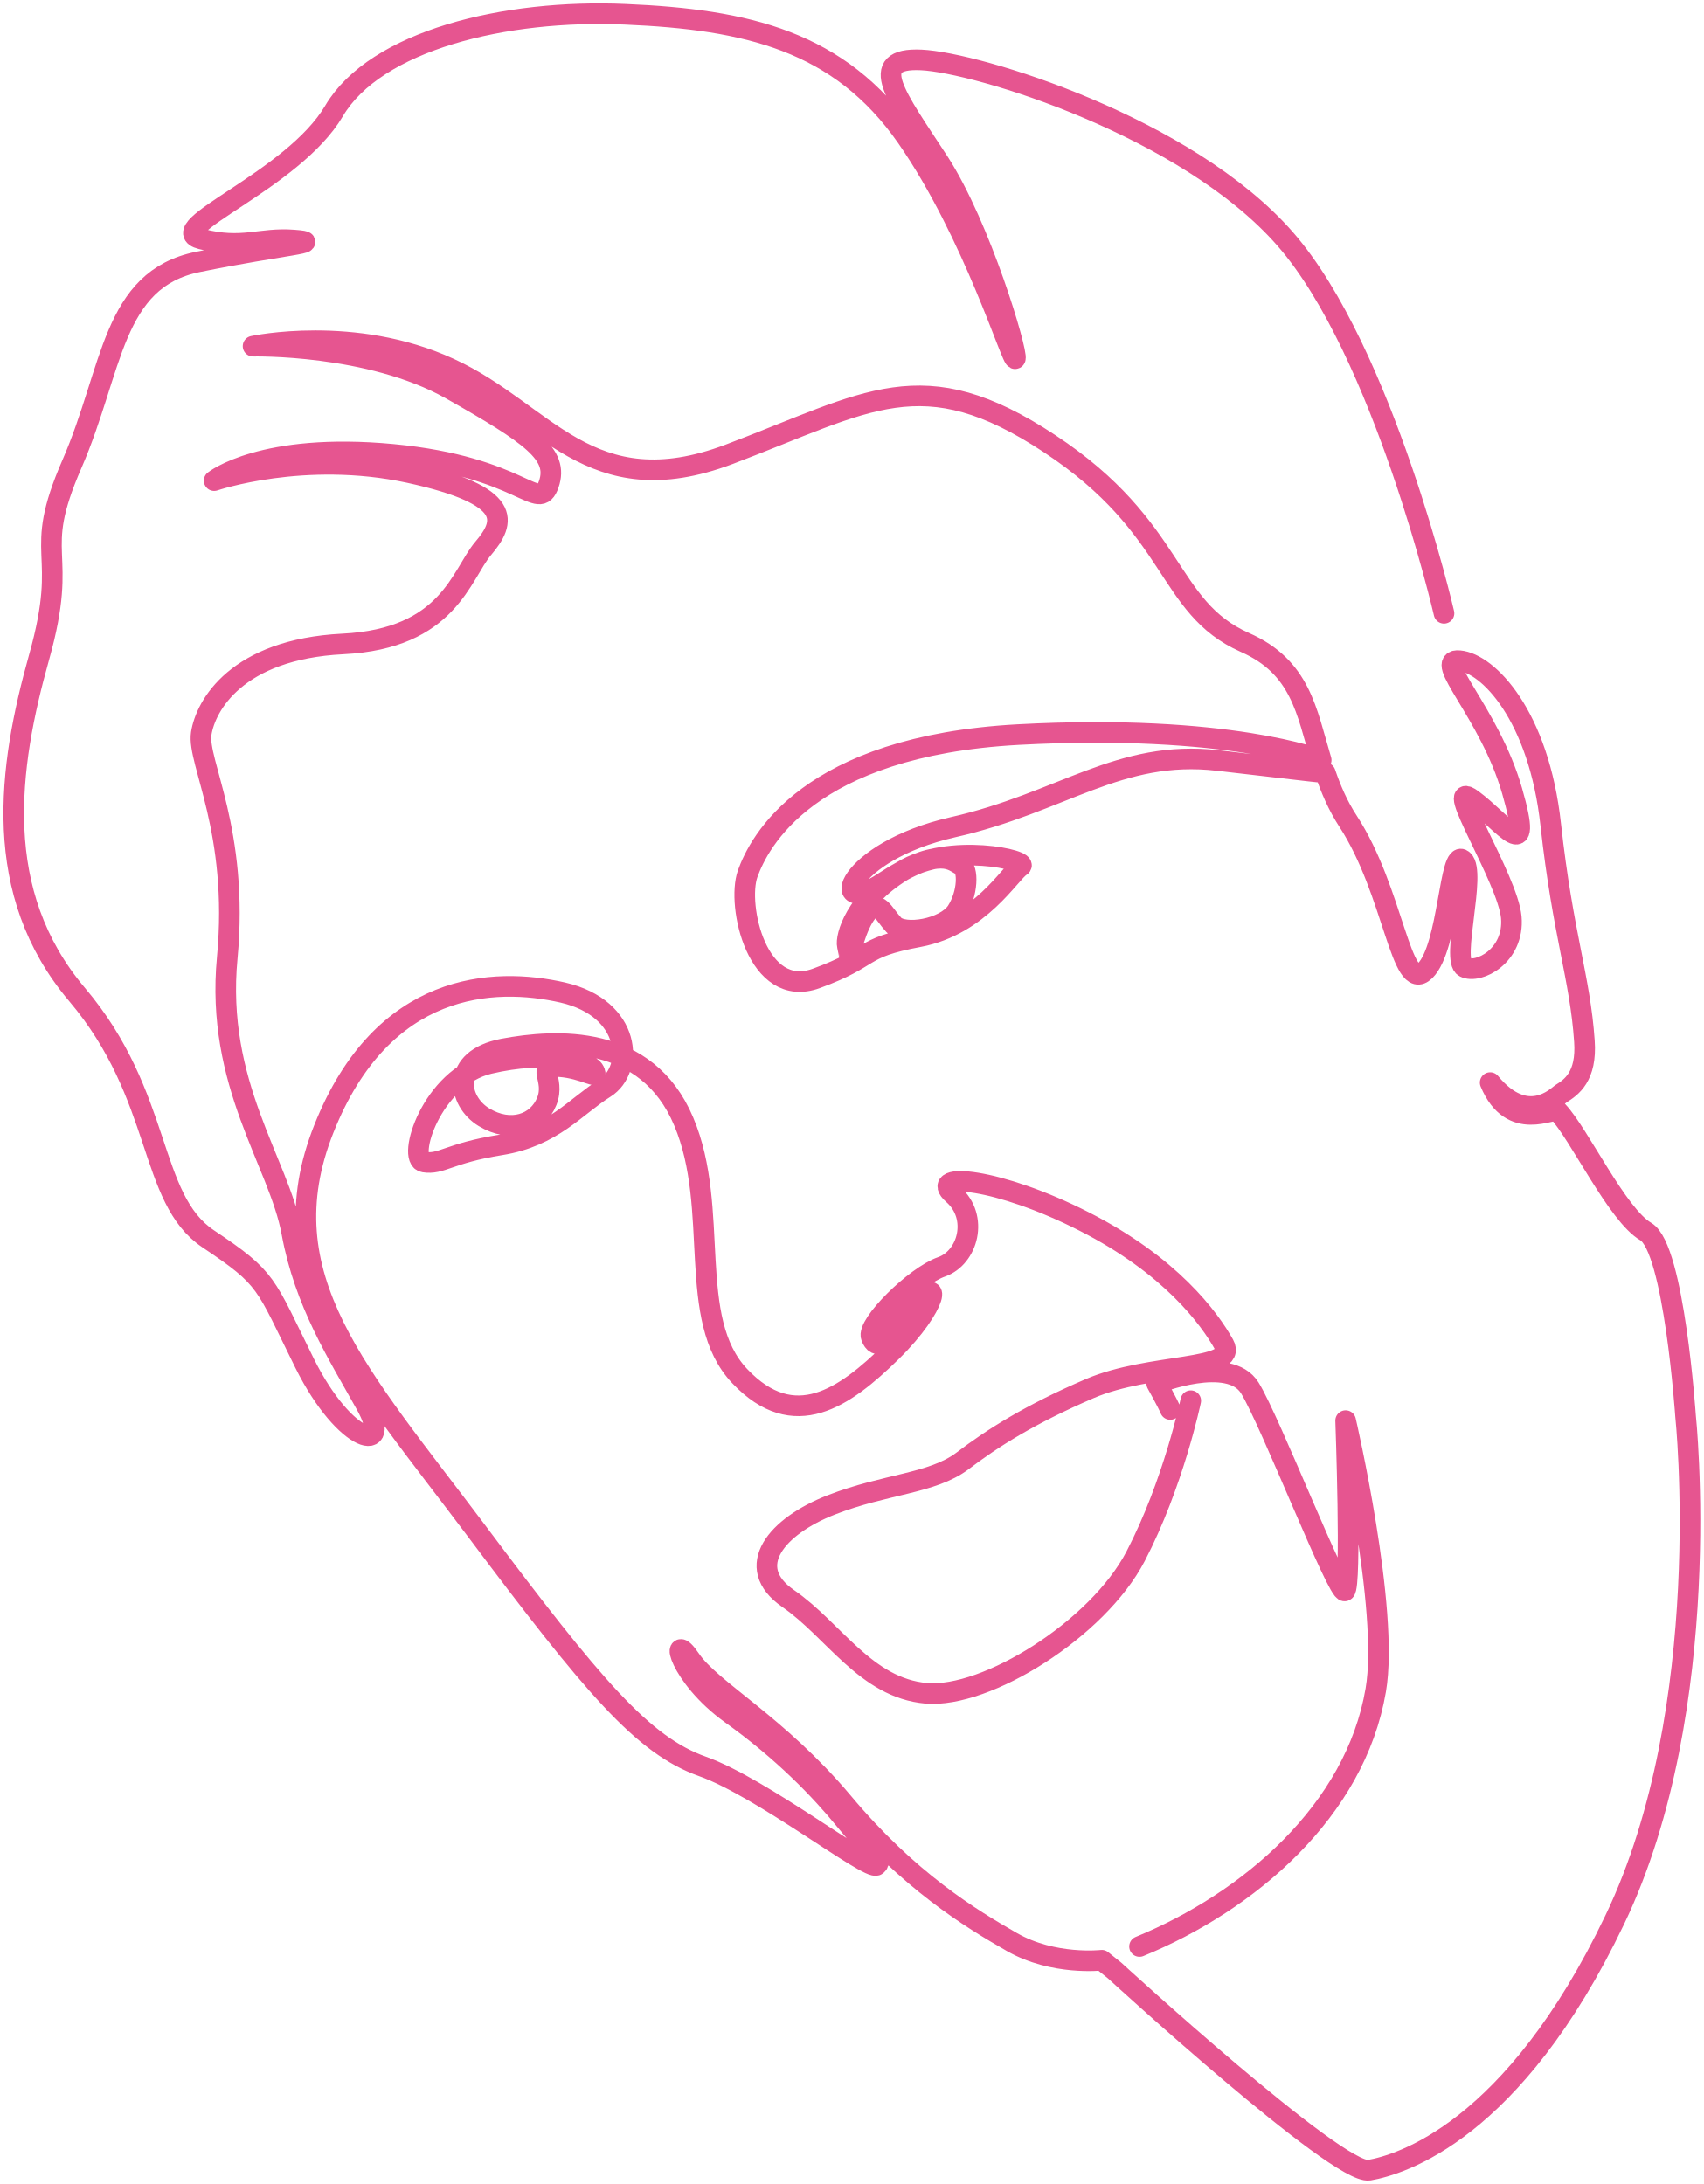
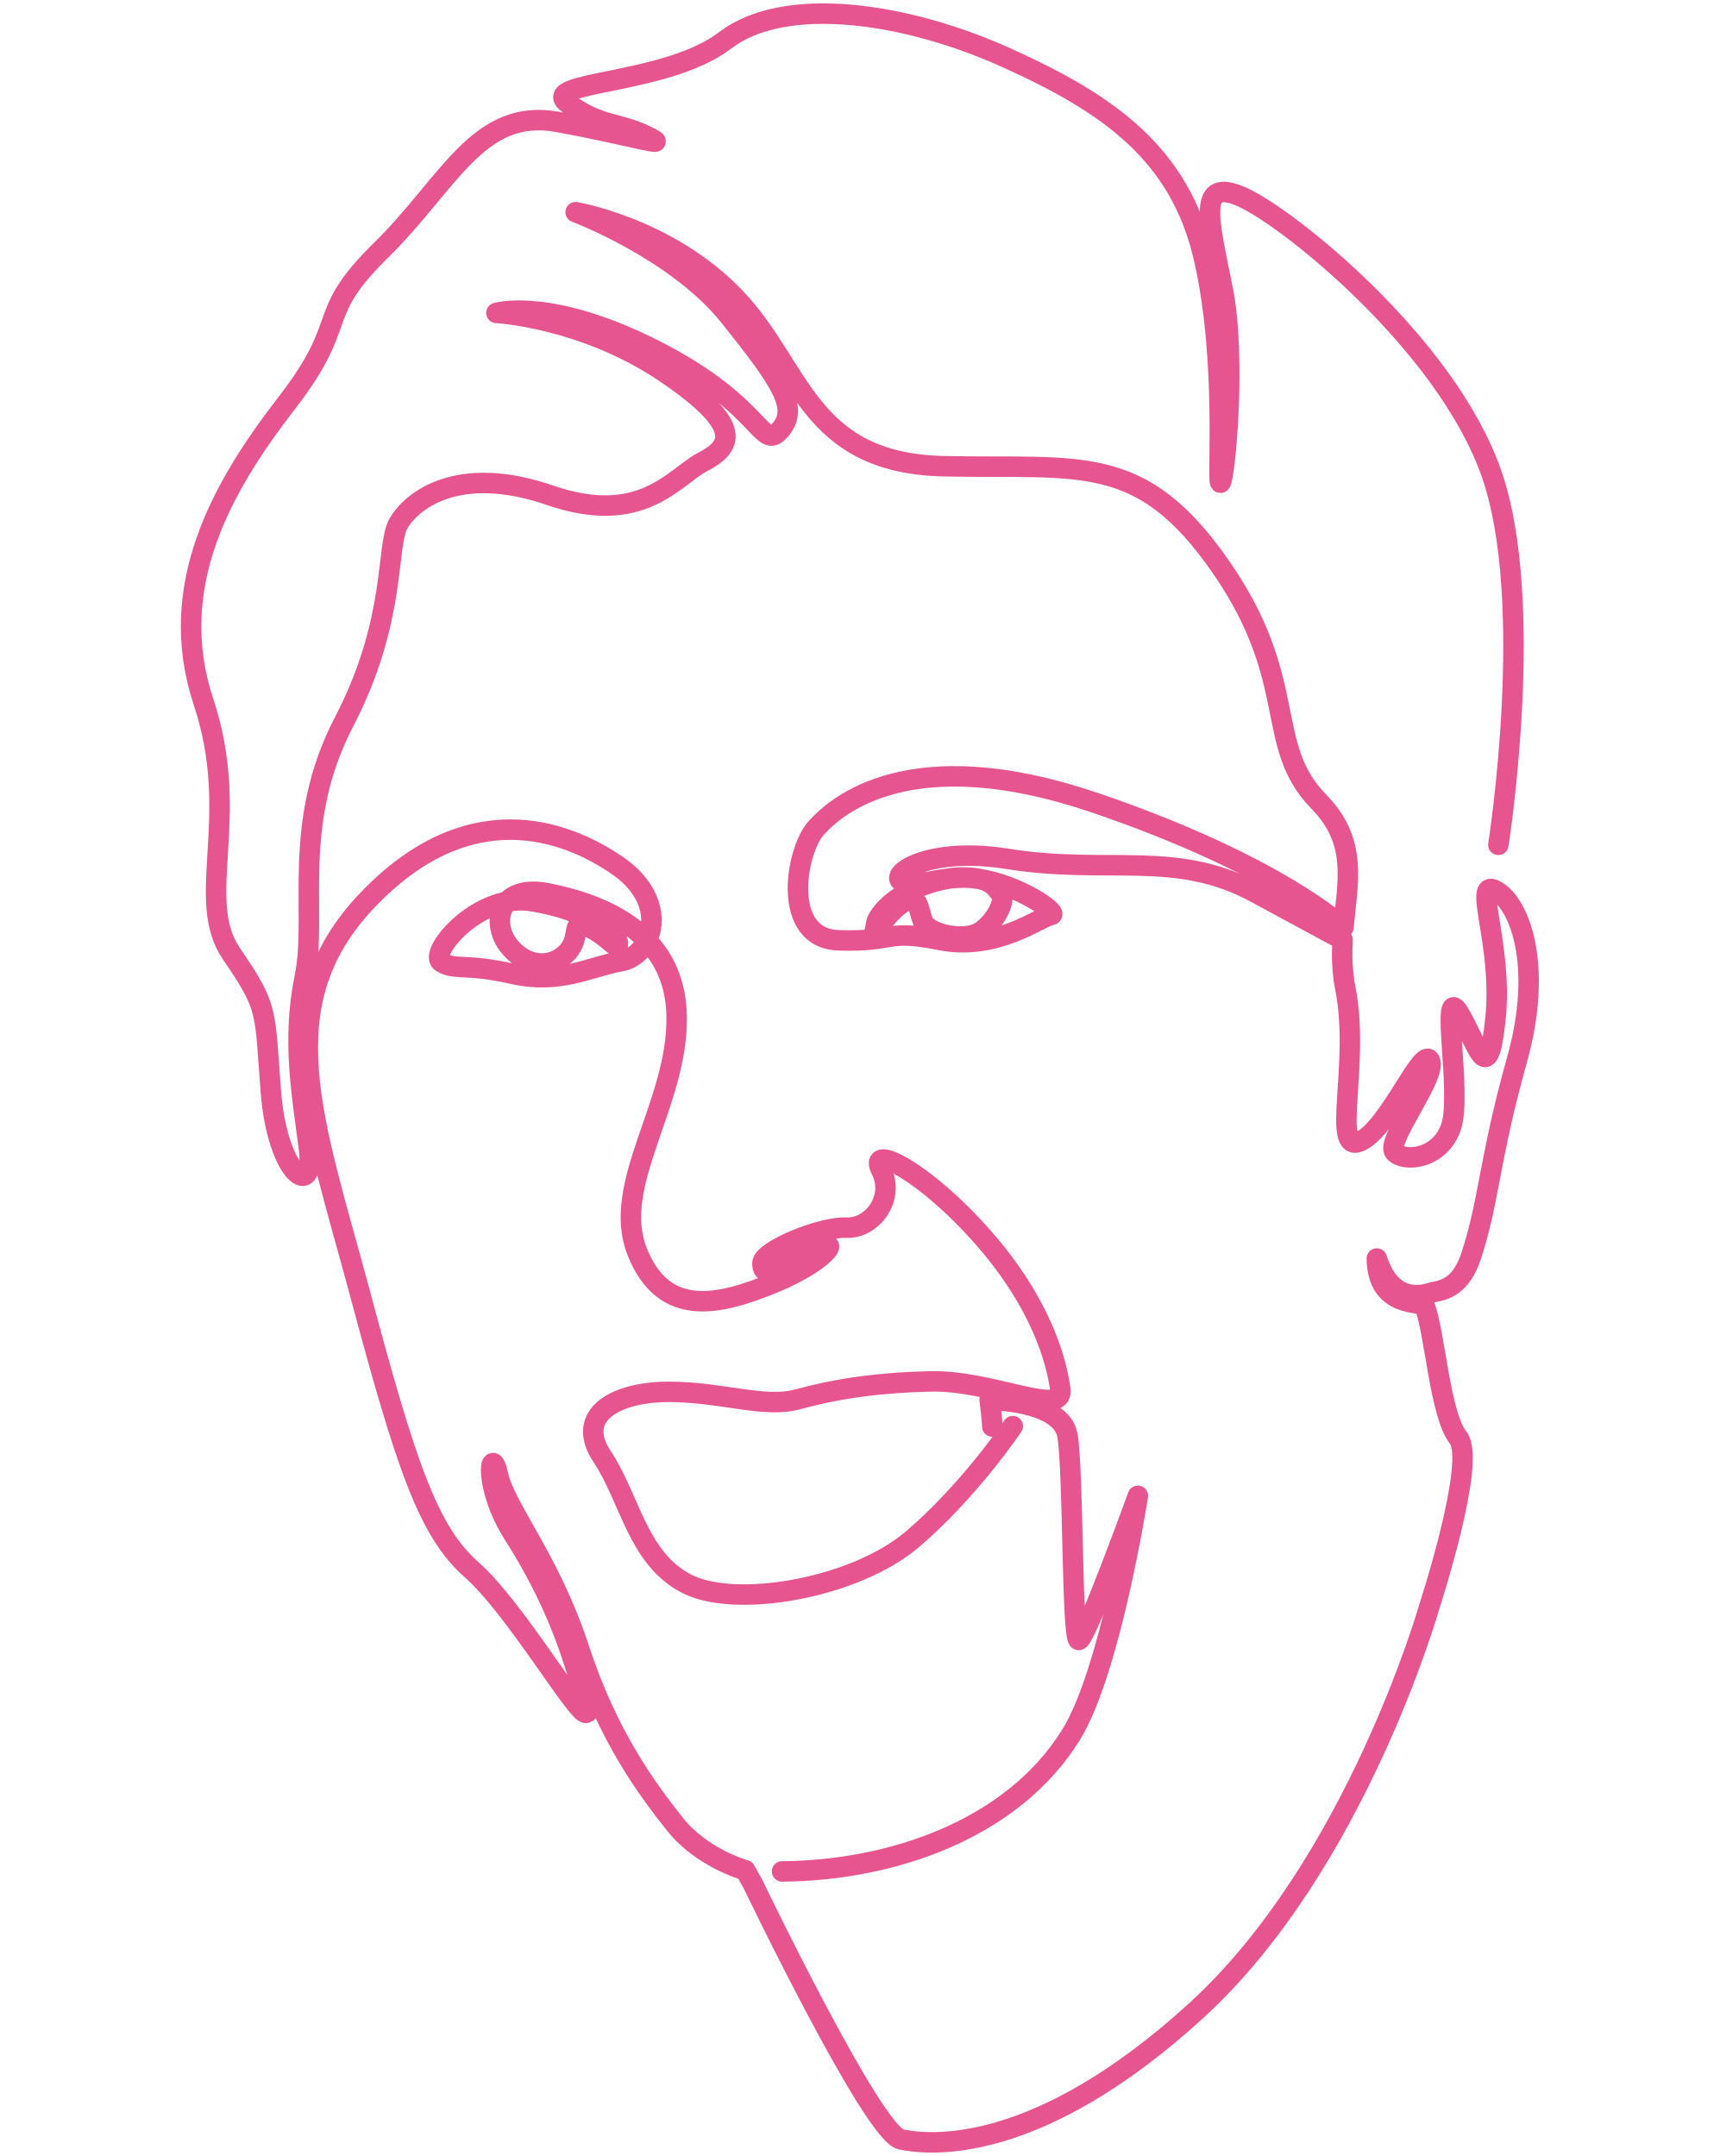
- <svg xmlns="http://www.w3.org/2000/svg" width="124" height="159" viewBox="0 0 124 159" fill="none">
-   <path d="M82.936 141.708C90.893 138.445 98.635 131.832 100.13 123.044C101.14 117.171 97.938 103.424 97.938 103.424C97.938 103.424 98.379 115.561 97.881 115.822C97.369 116.083 92.472 103.482 90.964 101.045C89.469 98.624 84.189 100.726 84.189 100.726C84.189 100.726 85.014 102.205 85.171 102.612M86.665 101.973C86.665 101.973 85.413 107.992 82.652 113.299C79.891 118.607 71.792 123.653 67.408 123.276C63.01 122.885 60.69 118.665 57.36 116.373C54.029 114.068 56.548 111.095 60.505 109.558C64.448 108.021 67.835 108.021 70.041 106.367C72.233 104.7 74.938 102.974 79.321 101.089C83.719 99.204 90.153 99.813 89.085 97.884C88.018 95.97 85.2 92.127 78.923 88.936C72.646 85.732 67.494 85.297 69.372 86.95C71.265 88.618 70.44 91.561 68.533 92.228C66.611 92.895 63.039 96.419 63.409 97.347C63.793 98.275 64.32 97.986 66.455 95.23C68.59 92.489 68.348 95.013 64.889 98.406C61.445 101.785 57.801 104.352 53.844 100.19C49.887 96.028 52.464 88.037 49.759 81.642C47.069 75.247 40.479 75.639 36.608 76.364C32.751 77.103 33.306 80.178 35.227 81.338C37.163 82.512 39.127 81.845 39.796 80.178C40.465 78.51 38.871 77.509 40.736 77.654C42.6 77.799 43.596 78.684 43.255 77.959C42.899 77.219 39.768 76.451 35.597 77.437C31.413 78.437 29.563 84.412 30.858 84.601C32.139 84.804 32.637 83.963 36.437 83.353C40.237 82.744 41.903 80.54 44.038 79.206C46.173 77.857 45.973 73.42 40.963 72.26C35.939 71.114 27.84 71.433 23.571 82.179C19.301 92.924 26.147 100.074 34.687 111.457C43.212 122.841 46.799 127.061 51.126 128.598C55.453 130.135 63.266 136.241 63.807 135.791C64.334 135.342 63.338 134.776 61.516 132.528C59.694 130.295 57.018 127.511 53.19 124.77C49.361 122.015 48.734 118.563 50.243 120.796C51.752 123.044 56.591 125.538 61.359 131.223C66.127 136.922 70.639 139.663 73.656 141.389C76.674 143.114 80.189 142.708 80.189 142.708L81.129 143.462C81.129 143.462 97.383 158.37 99.646 157.993C101.895 157.601 110.121 155.238 117.523 139.765C124.938 124.291 122.675 103.061 122.675 103.061C122.675 103.061 121.849 90.88 119.786 89.662C117.708 88.458 114.946 82.57 113.381 80.903C113.053 80.569 110.008 82.541 108.456 78.814C111.132 82.048 113.31 79.83 113.608 79.626C114.349 79.162 115.501 78.394 115.316 75.798C115.003 71.187 113.751 68.054 112.868 60.064C112 52.074 108.3 48.289 106.222 48.1C104.158 47.912 108.413 51.871 110.05 57.57C111.687 63.254 109.424 59.875 107.161 58.208C104.898 56.54 109.737 63.965 109.993 66.778C110.235 69.591 107.602 70.926 106.592 70.418C105.595 69.91 107.474 63.515 106.478 62.616C105.467 61.717 105.467 68.953 103.717 70.679C101.952 72.405 101.454 64.922 98.123 59.803C97.354 58.628 96.856 57.425 96.458 56.264C96.458 56.264 95.789 56.206 88.63 55.365C81.47 54.539 77.272 58.44 69.358 60.223C61.445 62.022 60.149 66.981 64.32 64.226C68.49 61.471 69.372 62.747 69.942 62.979C70.497 63.225 70.468 65.038 69.629 66.343C68.775 67.634 65.8 68.141 65.046 67.329C64.291 66.517 63.95 65.444 63.124 66.401C62.313 67.358 61.815 69.664 61.815 69.664C61.815 69.664 61.829 69.562 61.672 68.866C61.516 68.214 62.227 65.546 65.643 63.428C69.059 61.297 75.037 62.631 74.283 63.08C73.528 63.53 71.337 67.358 66.882 68.199C62.427 69.026 63.708 69.664 59.409 71.23C55.111 72.796 53.602 65.923 54.413 63.617C55.239 61.311 58.783 54.321 74.098 53.48C89.412 52.654 96.159 55.336 96.159 55.336C95.091 51.783 94.679 48.564 90.594 46.766C84.815 44.199 85.698 38.442 76.403 32.308C67.124 26.174 63.224 29.234 53.061 33.077C42.899 36.905 39.697 30.002 32.722 26.812C25.762 23.607 18.418 25.202 18.418 25.202C18.418 25.202 26.887 25.014 32.794 28.334C38.686 31.67 40.693 33.077 39.939 35.252C39.184 37.427 38.06 33.976 28.581 33.077C19.102 32.177 15.586 34.991 15.586 34.991C15.586 34.991 22.119 32.758 29.776 34.411C37.434 36.078 36.807 37.993 35.17 39.921C33.548 41.836 32.666 46.505 24.937 46.882C17.223 47.274 14.96 51.363 14.646 53.408C14.333 55.452 17.408 60.514 16.54 69.722C15.657 78.93 20.297 84.615 21.236 89.734C22.176 94.853 24.567 98.551 26.631 102.263C28.709 105.976 25.136 105.207 22.176 99.262C19.23 93.316 19.543 93.127 15.145 90.184C10.761 87.24 11.885 79.815 5.609 72.405C-0.668 64.98 0.584 55.902 2.847 47.839C5.11 39.791 2.221 40.69 5.239 33.773C8.242 26.87 8.128 20.344 14.405 19.068C20.681 17.792 23.813 17.661 21.364 17.473C18.916 17.284 17.664 18.169 14.646 17.4C11.643 16.646 21.308 13.18 24.311 8.076C27.328 2.957 36.736 0.651 45.532 1.043C54.314 1.42 61.089 2.957 65.985 9.99C70.881 17.023 73.713 26.551 73.898 26.101C74.084 25.652 71.394 16.516 68.319 11.774C65.231 7.046 62.982 4.175 67.052 4.363C71.137 4.552 86.395 9.221 93.54 17.4C100.699 25.594 105.097 44.649 105.097 44.649" stroke="#E65590" stroke-width="1.5" stroke-linecap="round" stroke-linejoin="round" />
+ <svg xmlns="http://www.w3.org/2000/svg" width="126" height="158" viewBox="0 0 126 158" fill="none">
+   <path d="M57.3 137.145C65.247 137.092 74.167 134.107 78.48 127.12C81.372 122.454 83.369 109.621 83.369 109.621C83.369 109.621 79.56 120.132 79.043 120.184C78.513 120.231 78.663 107.793 78.21 105.196C77.764 102.615 72.511 102.597 72.511 102.597C72.511 102.597 72.709 104.143 72.703 104.543M74.205 104.512C74.205 104.512 71.055 109.218 66.856 112.8C62.658 116.382 53.974 117.908 50.346 116.081C46.71 114.236 46.177 109.837 44.112 106.738C42.052 103.626 45.237 101.954 49.16 102.001C53.07 102.043 55.974 103.206 58.436 102.553C60.891 101.882 63.804 101.338 68.213 101.234C72.634 101.136 77.94 103.865 77.69 101.852C77.435 99.852 76.344 95.604 72.064 90.725C67.788 85.834 63.521 83.694 64.561 85.75C65.609 87.823 63.885 90.052 62.02 89.967C60.143 89.876 55.864 91.657 55.861 92.576C55.871 93.501 56.422 93.434 59.203 91.815C61.979 90.209 60.901 92.28 56.765 93.988C52.647 95.689 48.637 96.629 46.681 91.718C44.724 86.806 49.689 80.871 49.577 74.484C49.538 72.036 48.664 70.243 47.398 68.923M47.398 68.923C45.365 66.802 42.323 65.9 40.122 65.462C38.641 65.174 37.675 65.492 37.141 66.081M47.398 68.923C47.01 69.721 46.319 70.293 45.512 70.44C43.221 70.845 41.033 72.155 37.565 71.37C34.096 70.584 33.379 71.131 32.351 70.518C31.463 70.004 33.959 66.707 37.141 66.081M47.398 68.923C48.114 67.452 47.798 65.213 45.272 63.455C41.36 60.752 34.306 58.243 26.939 65.948C19.571 73.653 22.974 82.107 26.369 94.756C29.751 107.4 31.37 112.233 34.55 115.031C37.729 117.829 42.322 125.723 42.941 125.525C43.548 125.323 42.889 124.498 42.102 121.954C41.311 119.422 39.977 116.126 37.64 112.472C35.308 108.806 35.962 105.645 36.485 108.069C37.003 110.506 40.291 114.297 42.418 120.786C44.54 127.288 47.463 131.176 49.454 133.686C51.446 136.195 54.6 137.055 54.6 137.055L55.145 138.022C55.145 138.022 63.938 156.328 66.008 156.783C68.072 157.221 75.94 158.029 87.623 147.364C99.319 136.704 104.702 117.806 104.702 117.806C104.702 117.806 108.197 107.126 106.847 105.378C105.481 103.637 105.145 97.663 104.378 95.702C104.212 95.305 100.92 95.942 100.876 92.228C102.054 95.908 104.687 94.762 105.013 94.691C105.808 94.549 107.061 94.289 107.798 92.01C109.121 87.966 109.127 84.863 111.127 77.74C113.139 70.622 111.272 66.121 109.556 65.246C107.851 64.376 110.134 69.217 109.571 74.643C109.014 80.057 108.239 76.396 106.874 74.196C105.509 71.995 107.097 79.994 106.346 82.483C105.583 84.968 102.865 85.202 102.174 84.422C101.495 83.646 105.312 78.833 104.768 77.724C104.211 76.609 101.715 82.785 99.619 83.657C97.51 84.524 99.665 77.966 98.575 72.453C98.321 71.187 98.31 69.988 98.368 68.861C98.368 68.861 97.815 68.582 91.967 65.406C86.114 62.241 81.168 64.129 73.769 62.934C66.364 61.751 63.542 65.539 68.068 64.619C68.637 64.504 69.14 64.425 69.584 64.376M37.141 66.081C36.391 66.909 36.494 68.27 37.223 69.234C38.477 70.901 40.391 71.006 41.54 69.812C42.689 68.619 41.667 67.217 43.216 67.981C44.764 68.746 45.313 69.843 45.271 69.107C45.221 68.353 42.801 66.622 38.886 66.031C38.293 65.943 37.706 65.97 37.141 66.081ZM69.584 64.376C70.036 64.326 70.427 64.307 70.768 64.312M69.584 64.376C69.549 64.381 69.513 64.387 69.478 64.393C65.819 65.027 64.288 67.06 64.198 67.671C64.092 68.319 64.044 68.401 64.044 68.401C64.044 68.401 65.267 66.604 66.293 66.065C67.331 65.532 67.253 66.565 67.62 67.517C67.987 68.47 70.712 69.058 71.889 68.25C73.059 67.424 73.709 65.887 73.318 65.486C73.071 65.247 72.858 64.643 71.724 64.407M69.584 64.376C69.971 64.316 70.368 64.297 70.768 64.312M70.768 64.312C71.144 64.317 71.459 64.352 71.724 64.407M70.768 64.312C71.086 64.324 71.406 64.357 71.724 64.407M71.724 64.407C74.776 64.891 77.648 66.963 77.005 67.063C76.203 67.188 73.003 69.703 68.894 68.891C64.789 68.066 65.667 69.051 61.442 68.911C57.217 68.772 58.294 62.387 59.785 60.698C61.288 59.013 66.738 54.264 80.158 58.806C93.573 63.36 98.432 67.966 98.432 67.966C98.742 64.567 99.499 61.678 96.617 58.74C92.548 54.565 95.291 49.954 89.439 41.527C83.599 33.104 79.2 34.377 69.161 34.167C59.128 33.944 58.764 26.953 53.885 21.835C49.023 16.709 42.176 15.548 42.176 15.548C42.176 15.548 49.502 18.296 53.421 23.159C57.322 28.029 58.557 29.919 57.16 31.517C55.763 33.114 55.989 29.782 48.173 25.759C40.356 21.736 36.371 22.93 36.371 22.93C36.371 22.93 42.743 23.268 48.737 27.309C54.727 31.362 53.53 32.78 51.461 33.864C49.41 34.941 47.042 38.623 40.286 36.291C33.538 33.976 30.187 36.689 29.213 38.327C28.239 39.965 29.129 45.34 25.208 52.902C21.275 60.458 23.292 66.903 22.331 71.595C21.371 76.287 22.145 80.264 22.634 84.142C23.135 88.024 20.337 86.141 19.85 80.05C19.375 73.963 19.708 73.91 16.953 69.887C14.21 65.869 17.736 59.918 14.911 51.437C12.091 42.945 16.296 35.627 21.018 29.522C25.734 23.43 22.947 23.205 27.92 18.337C32.876 13.477 35.03 7.868 40.851 8.934C46.673 10.001 49.403 10.965 47.369 9.963C45.335 8.961 43.956 9.286 41.634 7.594C39.319 5.919 48.801 6.28 53.136 2.954C57.489 -0.379 66.351 0.884 73.757 4.239C81.156 7.577 86.434 11.216 88.205 18.9C89.977 26.585 89.118 35.689 89.432 35.369C89.746 35.049 90.591 26.327 89.591 21.224C88.574 16.128 87.637 12.905 91.062 14.464C94.499 16.028 105.969 25.253 109.273 34.688C112.585 44.14 109.782 61.914 109.782 61.914" stroke="#E65590" stroke-width="1.5" stroke-linecap="round" stroke-linejoin="round" />
</svg>
